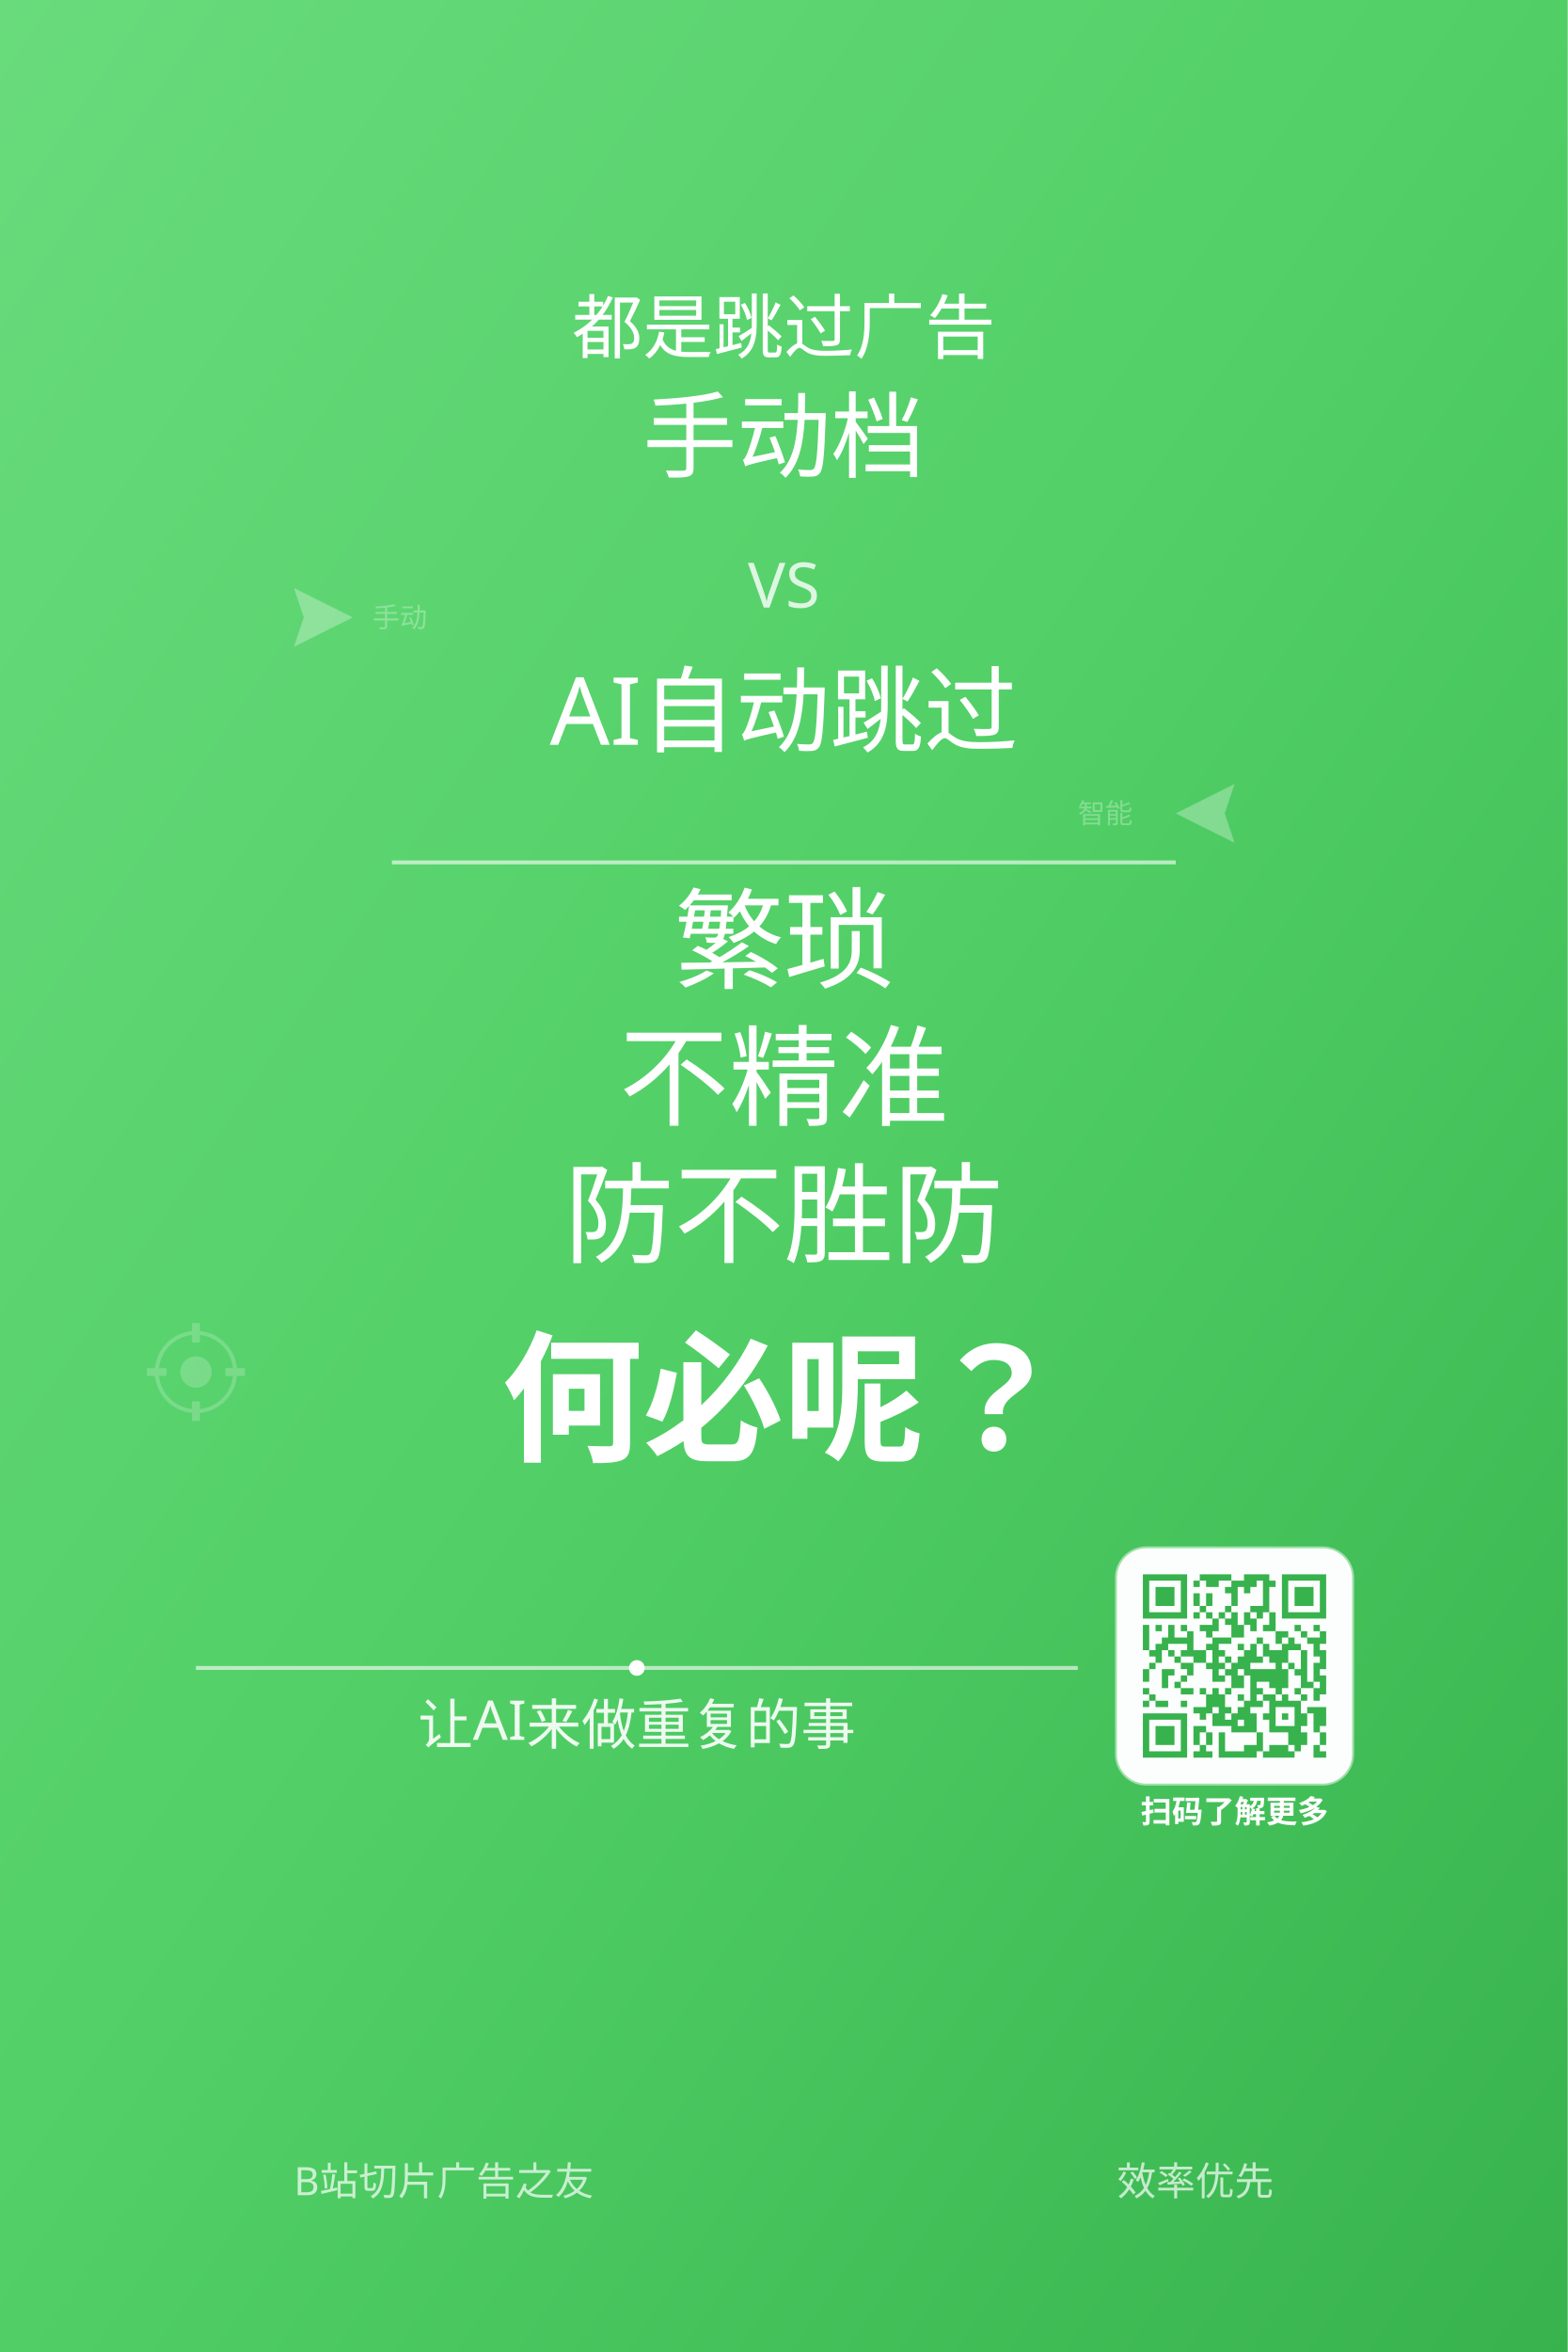
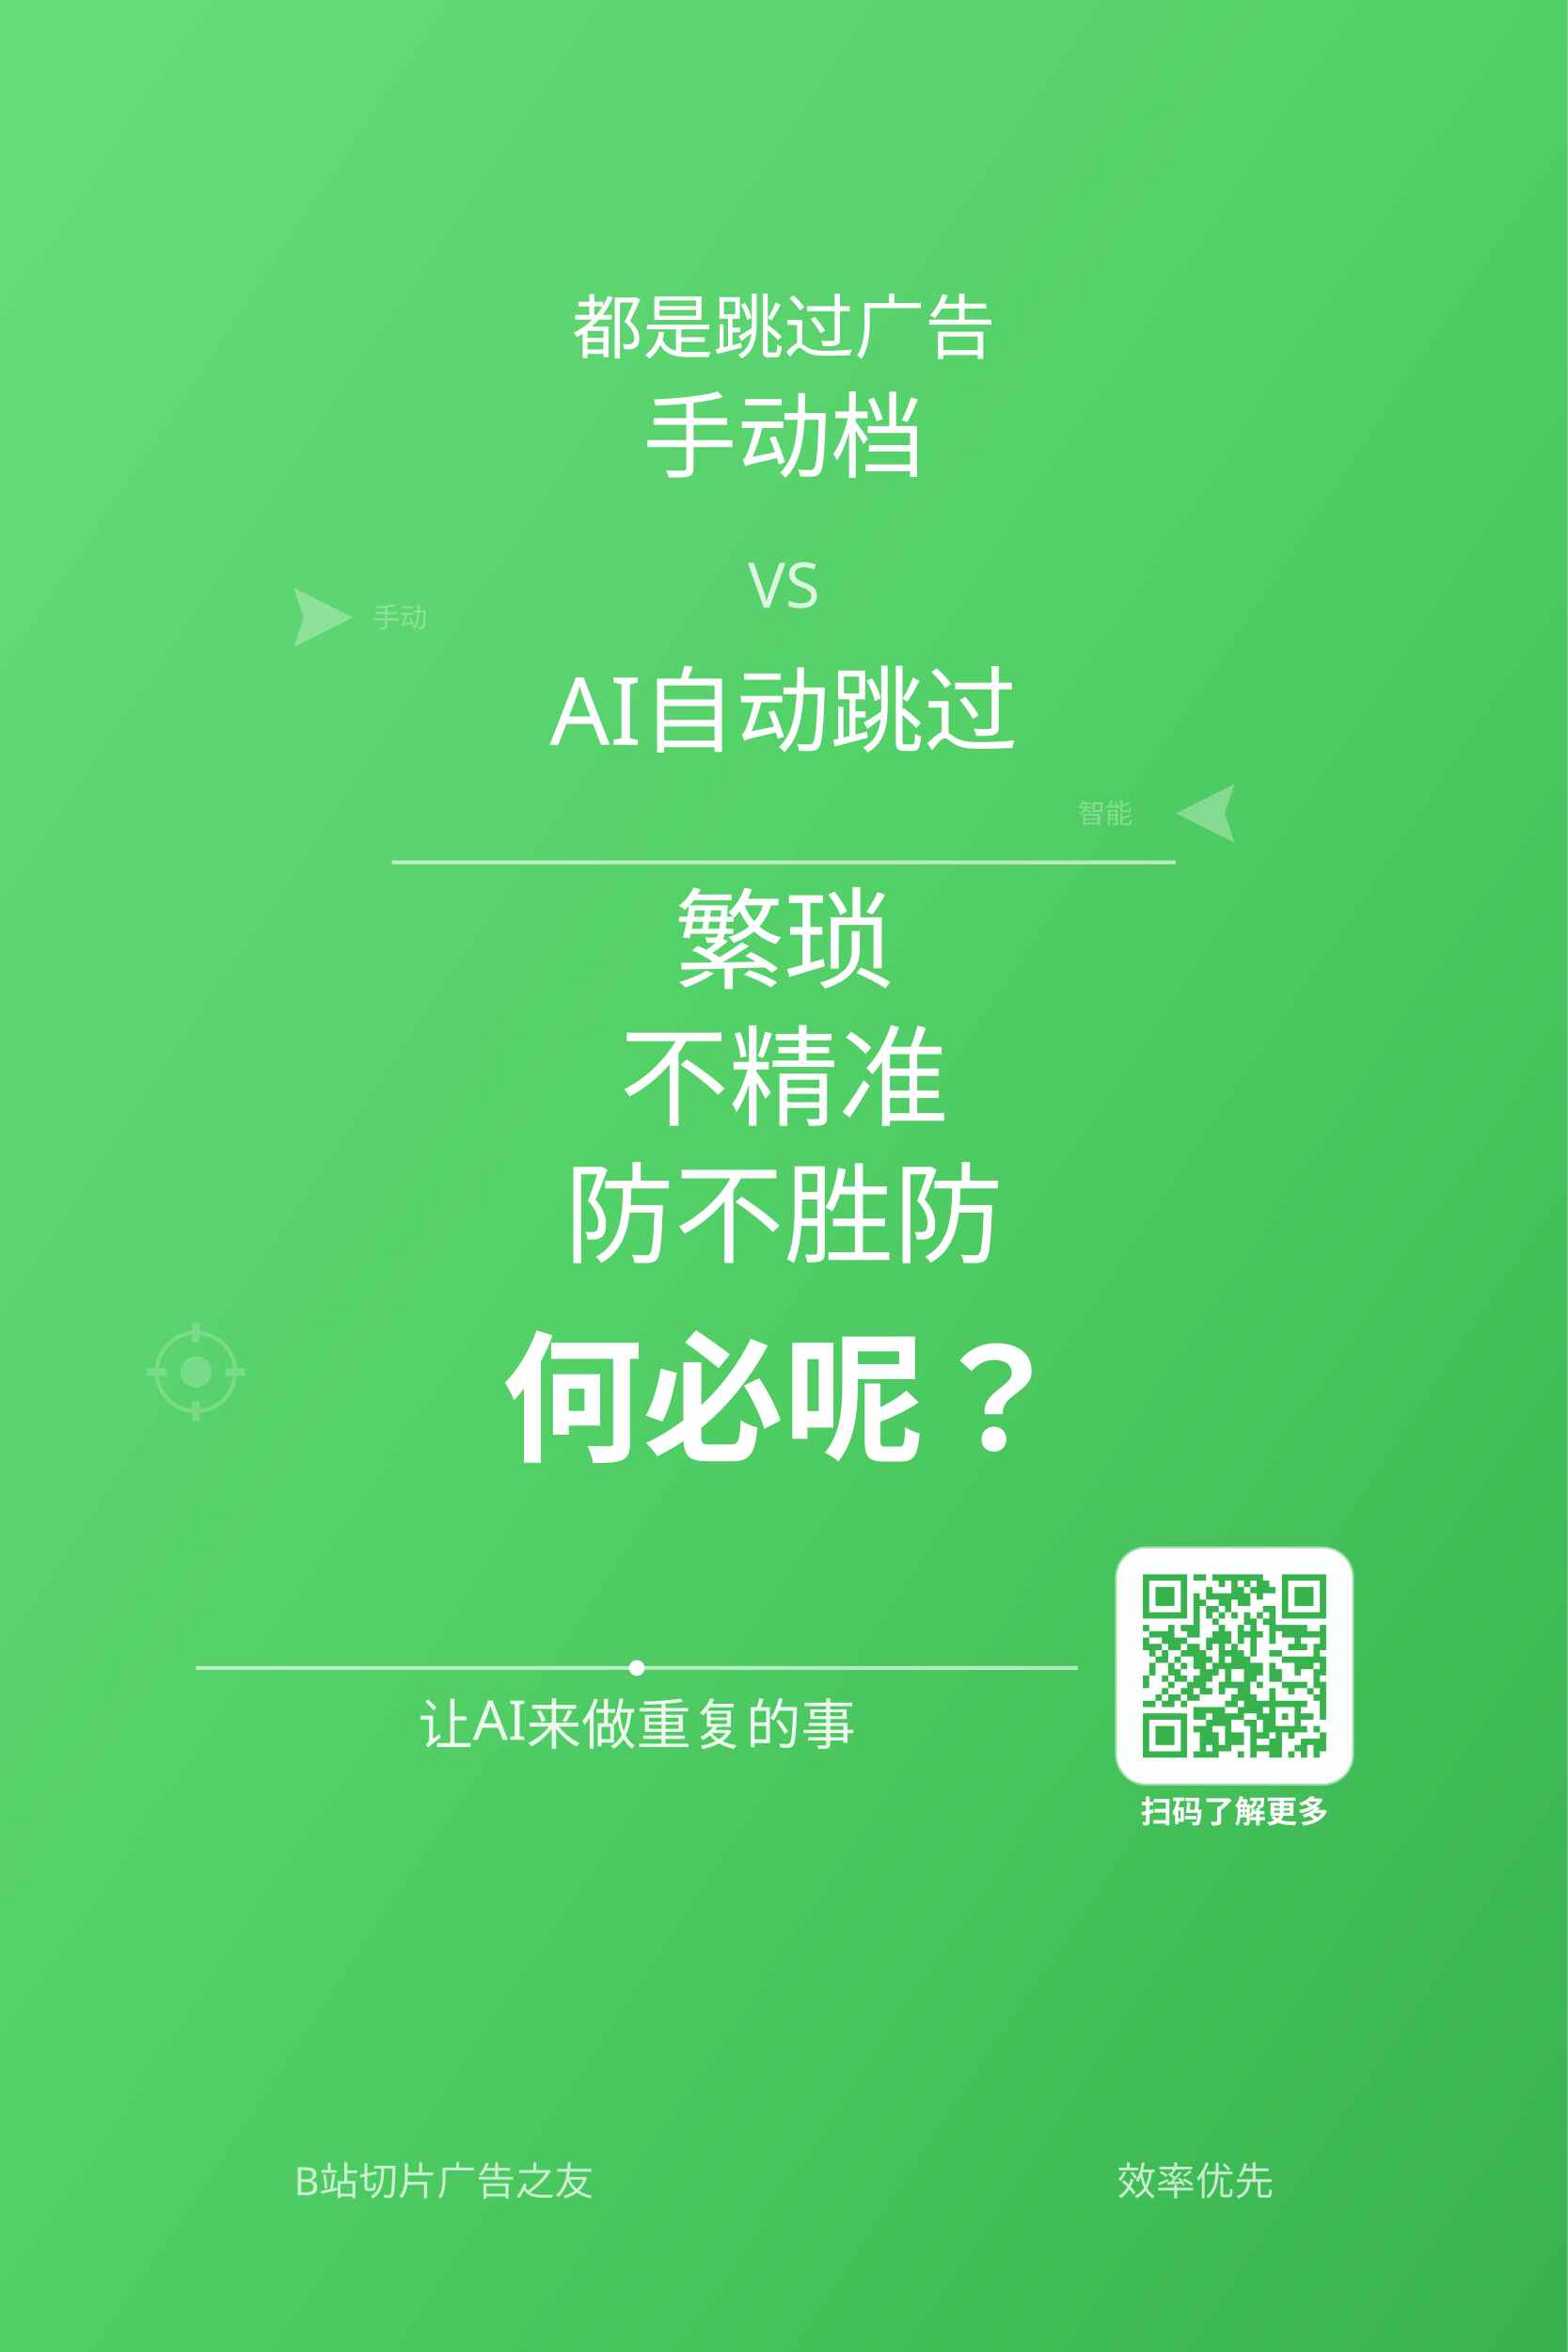
<svg xmlns="http://www.w3.org/2000/svg" width="800" height="1200" viewBox="0 0 800 1200">
  <defs>
    <linearGradient id="greenBg1" x1="0%" y1="0%" x2="100%" y2="100%">
      <stop offset="0%" style="stop-color:#69db7c;stop-opacity:1" />
      <stop offset="50%" style="stop-color:#51cf66;stop-opacity:1" />
      <stop offset="100%" style="stop-color:#37b24d;stop-opacity:1" />
    </linearGradient>
  </defs>
  <rect width="800" height="1200" fill="url(#greenBg1)" />
  <g transform="translate(150, 300)" opacity="0.3">
    <path d="M0,0 L30,15 L0,30 L5,15 Z" fill="white" />
    <text x="40" y="20" font-family="PingFang SC, sans-serif" font-size="14" fill="white">手动</text>
  </g>
  <g transform="translate(600, 400)" opacity="0.3">
    <path d="M30,0 L0,15 L30,30 L25,15 Z" fill="white" />
    <text x="-50" y="20" font-family="PingFang SC, sans-serif" font-size="14" fill="white">智能</text>
  </g>
  <g transform="translate(100, 700)" opacity="0.2">
    <circle cx="0" cy="0" r="20" fill="none" stroke="white" stroke-width="2" />
    <circle cx="0" cy="0" r="8" fill="white" />
    <rect x="-2" y="-25" width="4" height="10" fill="white" />
    <rect x="-2" y="15" width="4" height="10" fill="white" />
    <rect x="-25" y="-2" width="10" height="4" fill="white" />
    <rect x="15" y="-2" width="10" height="4" fill="white" />
  </g>
  <text x="400" y="180" font-family="PingFang SC, sans-serif" font-size="36" font-weight="200" fill="white" text-anchor="middle">
    都是跳过广告
  </text>
  <text x="400" y="240" font-family="PingFang SC, sans-serif" font-size="48" font-weight="200" fill="white" text-anchor="middle">
    手动档
  </text>
  <text x="400" y="310" font-family="PingFang SC, sans-serif" font-size="32" font-weight="100" fill="rgba(255,255,255,0.8)" text-anchor="middle">
    VS
  </text>
  <text x="400" y="380" font-family="PingFang SC, sans-serif" font-size="48" font-weight="200" fill="white" text-anchor="middle">
    AI自动跳过
  </text>
  <line x1="200" y1="440" x2="600" y2="440" stroke="rgba(255,255,255,0.6)" stroke-width="2" />
  <text x="400" y="500" font-family="PingFang SC, sans-serif" font-size="56" font-weight="300" fill="white" text-anchor="middle">
    繁琐
  </text>
  <text x="400" y="570" font-family="PingFang SC, sans-serif" font-size="56" font-weight="300" fill="white" text-anchor="middle">
    不精准
  </text>
  <text x="400" y="640" font-family="PingFang SC, sans-serif" font-size="56" font-weight="300" fill="white" text-anchor="middle">
    防不胜防
  </text>
  <text x="400" y="740" font-family="PingFang SC, sans-serif" font-size="72" font-weight="bold" fill="white" text-anchor="middle">
    何必呢？
  </text>
  <g id="qrcode-container" transform="translate(570, 790)">
    <rect x="0" y="0" width="120" height="120" rx="15" fill="rgba(255,255,255,0.98)" stroke="rgba(255,255,255,0.5)" stroke-width="2" filter="url(#glow)" />
    <g transform="translate(10, 10) scale(10.75)">
-       <path d="M0.3,0.3H0.6V0.6H0.3zM0.6,0.3H0.9V0.6H0.6zM0.9,0.3H1.2V0.6H0.9zM1.2,0.3H1.5V0.6H1.2zM1.5,0.3H1.8V0.6H1.5zM1.8,0.3H2.1V0.6H1.8zM2.1,0.3H2.4V0.6H2.1zM3,0.3H3.3V0.6H3zM3.3,0.3H3.6V0.6H3.3zM3.6,0.3H3.9V0.6H3.6zM3.9,0.3H4.2V0.6H3.9zM4.2,0.3H4.5V0.6H4.2zM5.1,0.3H5.4V0.6H5.1zM5.4,0.3H5.7V0.6H5.4zM5.7,0.3H6V0.6H5.7zM6,0.3H6.3V0.6H6zM6.9,0.3H7.2V0.6H6.9zM7.2,0.3H7.5V0.6H7.2zM7.5,0.3H7.8V0.6H7.5zM7.8,0.3H8.1V0.6H7.8zM8.1,0.3H8.4V0.6H8.1zM8.4,0.3H8.7V0.6H8.4zM8.7,0.3H9V0.6H8.7zM0.3,0.6H0.6V0.9H0.3zM2.1,0.6H2.4V0.9H2.1zM2.7,0.6H3V0.9H2.7zM3.3,0.6H3.6V0.9H3.3zM3.6,0.6H3.9V0.9H3.6zM4.5,0.6H4.8V0.9H4.5zM4.8,0.6H5.1V0.9H4.8zM5.1,0.6H5.4V0.9H5.1zM5.4,0.6H5.7V0.9H5.4zM6,0.6H6.3V0.9H6zM6.3,0.6H6.6V0.9H6.3zM6.9,0.6H7.2V0.9H6.9zM8.7,0.6H9V0.9H8.7zM0.3,0.9H0.6V1.2H0.3zM0.9,0.9H1.2V1.2H0.9zM1.2,0.9H1.5V1.2H1.2zM1.5,0.9H1.8V1.2H1.5zM2.1,0.9H2.4V1.2H2.1zM4.2,0.9H4.5V1.2H4.2zM4.5,0.9H4.8V1.2H4.5zM5.1,0.9H5.4V1.2H5.1zM6,0.9H6.3V1.2H6zM6.9,0.9H7.2V1.2H6.9zM7.5,0.9H7.8V1.2H7.5zM7.8,0.9H8.1V1.2H7.8zM8.1,0.9H8.4V1.2H8.1zM8.7,0.9H9V1.2H8.7zM0.3,1.2H0.6V1.5H0.3zM0.9,1.2H1.2V1.5H0.9zM1.2,1.2H1.5V1.5H1.2zM1.5,1.2H1.8V1.5H1.5zM2.1,1.2H2.4V1.5H2.1zM2.7,1.2H3V1.5H2.7zM3.3,1.2H3.6V1.5H3.3zM4.5,1.2H4.8V1.5H4.5zM6,1.2H6.3V1.5H6zM6.9,1.2H7.2V1.5H6.9zM7.5,1.2H7.8V1.5H7.5zM7.8,1.2H8.1V1.5H7.8zM8.1,1.2H8.4V1.5H8.1zM8.7,1.2H9V1.5H8.7zM0.3,1.5H0.6V1.8H0.3zM0.9,1.5H1.2V1.8H0.9zM1.2,1.5H1.5V1.8H1.2zM1.5,1.5H1.8V1.8H1.5zM2.1,1.5H2.4V1.8H2.1zM2.7,1.5H3V1.8H2.7zM3.3,1.5H3.6V1.8H3.3zM4.5,1.5H4.8V1.8H4.5zM6,1.5H6.3V1.8H6zM6.9,1.5H7.2V1.8H6.9zM7.5,1.5H7.8V1.8H7.5zM7.8,1.5H8.1V1.8H7.8zM8.1,1.5H8.4V1.8H8.1zM8.7,1.5H9V1.8H8.7zM0.3,1.8H0.6V2.1H0.3zM2.1,1.8H2.4V2.1H2.1zM3,1.8H3.3V2.1H3zM4.2,1.8H4.5V2.1H4.2zM5.4,1.8H5.7V2.1H5.4zM5.7,1.8H6V2.1H5.7zM6,1.8H6.3V2.1H6zM6.9,1.8H7.2V2.1H6.9zM8.7,1.8H9V2.1H8.7zM0.3,2.1H0.6V2.4H0.3zM0.6,2.1H0.9V2.4H0.6zM0.9,2.1H1.2V2.4H0.9zM1.2,2.1H1.5V2.4H1.2zM1.5,2.1H1.8V2.4H1.5zM1.8,2.1H2.1V2.4H1.8zM2.1,2.1H2.4V2.4H2.1zM2.7,2.1H3V2.4H2.7zM3.3,2.1H3.6V2.4H3.3zM3.9,2.1H4.2V2.4H3.9zM4.5,2.1H4.8V2.4H4.5zM5.1,2.1H5.4V2.4H5.1zM5.7,2.1H6V2.4H5.7zM6.3,2.1H6.6V2.4H6.3zM6.9,2.1H7.2V2.4H6.9zM7.2,2.1H7.5V2.4H7.2zM7.5,2.1H7.8V2.4H7.5zM7.8,2.1H8.1V2.4H7.8zM8.1,2.1H8.4V2.4H8.1zM8.4,2.1H8.7V2.4H8.4zM8.7,2.1H9V2.4H8.7zM3.6,2.4H3.9V2.7H3.6zM4.2,2.4H4.5V2.7H4.2zM4.5,2.4H4.8V2.7H4.5zM5.1,2.4H5.4V2.7H5.1zM5.4,2.4H5.7V2.7H5.4zM6.3,2.4H6.6V2.7H6.3zM0.3,2.7H0.6V3H0.3zM0.9,2.7H1.2V3H0.9zM1.5,2.7H1.8V3H1.5zM2.1,2.7H2.4V3H2.1zM3,2.7H3.3V3H3zM3.3,2.7H3.6V3H3.3zM3.6,2.7H3.9V3H3.6zM4.5,2.7H4.8V3H4.5zM4.8,2.7H5.1V3H4.8zM5.4,2.7H5.7V3H5.4zM6,2.7H6.3V3H6zM6.3,2.7H6.6V3H6.3zM7.5,2.7H7.8V3H7.5zM8.4,2.7H8.7V3H8.4zM0.3,3H0.6V3.3H0.3zM1.5,3H1.8V3.3H1.5zM2.4,3H2.7V3.3H2.4zM3.3,3H3.6V3.3H3.3zM4.5,3H4.8V3.3H4.5zM4.8,3H5.1V3.3H4.8zM6.6,3H6.9V3.3H6.6zM6.9,3H7.2V3.3H6.9zM7.8,3H8.1V3.3H7.8zM8.7,3H9V3.3H8.7zM0.3,3.3H0.6V3.6H0.3zM1.2,3.3H1.5V3.6H1.2zM1.5,3.3H1.8V3.6H1.5zM1.8,3.3H2.1V3.6H1.8zM2.1,3.3H2.4V3.6H2.1zM2.4,3.3H2.7V3.6H2.4zM3.6,3.3H3.9V3.6H3.6zM3.9,3.3H4.2V3.6H3.9zM4.2,3.3H4.5V3.6H4.2zM5.7,3.3H6V3.6H5.7zM6.6,3.3H6.9V3.6H6.6zM7.2,3.3H7.5V3.6H7.2zM8.1,3.3H8.4V3.6H8.1zM8.4,3.3H8.7V3.6H8.4zM8.7,3.3H9V3.6H8.7zM0.3,3.6H0.6V3.9H0.3zM0.9,3.6H1.2V3.9H0.9zM1.2,3.6H1.5V3.9H1.2zM2.4,3.6H2.7V3.9H2.4zM3.3,3.6H3.6V3.9H3.3zM3.6,3.6H3.9V3.9H3.6zM4.8,3.6H5.1V3.9H4.8zM5.4,3.6H5.7V3.9H5.4zM6,3.6H6.3V3.9H6zM6.9,3.6H7.2V3.9H6.9zM7.2,3.6H7.5V3.9H7.2zM7.5,3.6H7.8V3.9H7.5zM8.4,3.6H8.7V3.9H8.4zM0.6,3.9H0.9V4.2H0.6zM0.9,3.9H1.2V4.2H0.9zM1.5,3.9H1.8V4.2H1.5zM2.1,3.9H2.4V4.2H2.1zM2.4,3.9H2.7V4.2H2.4zM2.7,3.9H3V4.2H2.7zM3,3.9H3.3V4.2H3zM3.6,3.9H3.9V4.2H3.6zM3.9,3.9H4.2V4.2H3.9zM5.1,3.9H5.4V4.2H5.1zM5.4,3.9H5.7V4.2H5.4zM6,3.9H6.3V4.2H6zM6.3,3.9H6.6V4.2H6.3zM6.6,3.9H6.9V4.2H6.6zM6.9,3.9H7.2V4.2H6.9zM7.8,3.9H8.1V4.2H7.8zM8.4,3.9H8.7V4.2H8.4zM8.7,3.9H9V4.2H8.7zM0.9,4.2H1.2V4.5H0.9zM1.8,4.2H2.1V4.5H1.8zM2.7,4.2H3V4.5H2.7zM3,4.2H3.3V4.5H3zM3.6,4.2H3.9V4.5H3.6zM4.2,4.2H4.5V4.5H4.2zM4.8,4.2H5.1V4.5H4.8zM5.1,4.2H5.4V4.5H5.1zM5.4,4.2H5.7V4.5H5.4zM5.7,4.2H6V4.5H5.7zM6.3,4.2H6.6V4.5H6.3zM6.6,4.2H6.9V4.5H6.6zM6.9,4.2H7.2V4.5H6.9zM7.8,4.2H8.1V4.5H7.8zM8.7,4.2H9V4.5H8.7zM0.6,4.5H0.9V4.8H0.6zM2.1,4.5H2.4V4.8H2.1zM2.4,4.5H2.7V4.8H2.4zM3.3,4.5H3.6V4.8H3.3zM3.6,4.5H3.9V4.8H3.6zM3.9,4.5H4.2V4.8H3.9zM4.5,4.5H4.8V4.8H4.5zM4.8,4.5H5.1V4.8H4.8zM5.1,4.5H5.4V4.8H5.1zM6.6,4.5H6.9V4.8H6.6zM7.2,4.5H7.5V4.8H7.2zM7.8,4.5H8.1V4.8H7.8zM8.4,4.5H8.7V4.8H8.4zM8.7,4.5H9V4.8H8.7zM0.3,4.8H0.6V5.1H0.3zM1.2,4.8H1.5V5.1H1.2zM1.5,4.8H1.8V5.1H1.5zM2.4,4.8H2.7V5.1H2.4zM3.6,4.8H3.9V5.1H3.6zM4.2,4.8H4.5V5.1H4.2zM4.5,4.8H4.8V5.1H4.5zM5.1,4.8H5.4V5.1H5.1zM5.4,4.8H5.7V5.1H5.4zM5.7,4.8H6V5.1H5.7zM6,4.8H6.3V5.1H6zM6.3,4.8H6.6V5.1H6.3zM6.6,4.8H6.9V5.1H6.6zM6.9,4.8H7.2V5.1H6.9zM7.5,4.8H7.8V5.1H7.5zM7.8,4.8H8.1V5.1H7.8zM8.4,4.8H8.7V5.1H8.4zM0.3,5.1H0.6V5.4H0.3zM1.2,5.1H1.5V5.4H1.2zM2.1,5.1H2.4V5.4H2.1zM3.6,5.1H3.9V5.4H3.6zM3.9,5.1H4.2V5.4H3.9zM4.5,5.1H4.8V5.4H4.5zM4.8,5.1H5.1V5.4H4.8zM5.4,5.1H5.7V5.4H5.4zM5.7,5.1H6V5.4H5.7zM6,5.1H6.3V5.4H6zM6.3,5.1H6.6V5.4H6.3zM6.6,5.1H6.9V5.4H6.6zM6.9,5.1H7.2V5.4H6.9zM7.8,5.1H8.1V5.4H7.8zM8.4,5.1H8.7V5.4H8.4zM8.7,5.1H9V5.4H8.7zM1.2,5.4H1.5V5.7H1.2zM1.8,5.4H2.1V5.7H1.8zM4.5,5.4H4.8V5.7H4.5zM4.8,5.4H5.1V5.7H4.8zM5.4,5.4H5.7V5.7H5.4zM6.3,5.4H6.6V5.7H6.3zM6.6,5.4H6.9V5.7H6.6zM6.9,5.4H7.2V5.7H6.9zM7.8,5.4H8.1V5.7H7.8zM8.1,5.4H8.4V5.7H8.1zM8.7,5.4H9V5.7H8.7zM0.3,5.7H0.6V6H0.3zM2.1,5.7H2.4V6H2.1zM2.4,5.7H2.7V6H2.4zM3,5.7H3.3V6H3zM3.6,5.7H3.9V6H3.6zM4.2,5.7H4.5V6H4.2zM5.4,5.7H5.7V6H5.4zM5.7,5.7H6V6H5.7zM6.6,5.7H6.9V6H6.6zM7.5,5.7H7.8V6H7.5zM8.4,5.7H8.7V6H8.4zM8.7,5.7H9V6H8.7zM0.6,6H0.9V6.3H0.6zM3.3,6H3.6V6.3H3.3zM3.6,6H3.9V6.3H3.6zM3.9,6H4.2V6.3H3.9zM4.8,6H5.1V6.3H4.8zM5.4,6H5.7V6.3H5.4zM6,6H6.3V6.3H6zM6.3,6H6.6V6.3H6.3zM6.9,6H7.2V6.3H6.9zM7.8,6H8.1V6.3H7.8zM8.4,6H8.7V6.3H8.4zM0.3,6.3H0.6V6.6H0.3zM0.9,6.3H1.2V6.6H0.9zM1.2,6.3H1.5V6.6H1.2zM2.1,6.3H2.4V6.6H2.1zM3.3,6.3H3.6V6.6H3.3zM3.6,6.3H3.9V6.6H3.6zM3.9,6.3H4.2V6.6H3.9zM5.1,6.3H5.4V6.6H5.1zM5.4,6.3H5.7V6.6H5.4zM5.7,6.3H6V6.6H5.7zM6.3,6.3H6.6V6.6H6.3zM6.6,6.3H6.9V6.6H6.6zM6.9,6.3H7.2V6.6H6.9zM7.2,6.3H7.5V6.6H7.2zM7.5,6.3H7.8V6.6H7.5zM2.7,6.6H3V6.9H2.7zM3,6.6H3.3V6.9H3zM3.3,6.6H3.6V6.9H3.3zM3.9,6.6H4.2V6.9H3.9zM4.2,6.6H4.5V6.9H4.2zM4.8,6.6H5.1V6.9H4.8zM5.1,6.6H5.4V6.9H5.1zM6.3,6.6H6.6V6.9H6.3zM7.5,6.6H7.8V6.9H7.5zM8.1,6.6H8.4V6.9H8.1zM8.4,6.6H8.7V6.9H8.4zM8.7,6.6H9V6.9H8.7zM0.3,6.9H0.6V7.2H0.3zM0.6,6.9H0.9V7.2H0.6zM0.9,6.9H1.2V7.2H0.9zM1.2,6.9H1.5V7.2H1.2zM1.5,6.9H1.8V7.2H1.5zM1.8,6.9H2.1V7.2H1.8zM2.1,6.9H2.4V7.2H2.1zM3,6.9H3.3V7.2H3zM3.6,6.9H3.9V7.2H3.6zM3.9,6.9H4.2V7.2H3.9zM4.5,6.9H4.8V7.2H4.5zM4.8,6.9H5.1V7.2H4.8zM5.1,6.9H5.4V7.2H5.1zM5.4,6.9H5.7V7.2H5.4zM6,6.9H6.3V7.2H6zM6.3,6.9H6.6V7.2H6.3zM6.9,6.9H7.2V7.2H6.9zM7.5,6.9H7.8V7.2H7.5zM7.8,6.9H8.1V7.2H7.8zM8.4,6.9H8.7V7.2H8.4zM8.7,6.9H9V7.2H8.7zM0.3,7.2H0.6V7.5H0.3zM2.1,7.2H2.4V7.5H2.1zM3.6,7.2H3.9V7.5H3.6zM3.9,7.2H4.2V7.5H3.9zM4.2,7.2H4.5V7.5H4.2zM4.5,7.2H4.8V7.5H4.5zM5.1,7.2H5.4V7.5H5.1zM5.4,7.2H5.7V7.5H5.4zM6.3,7.2H6.6V7.5H6.3zM7.5,7.2H7.8V7.5H7.5zM7.8,7.2H8.1V7.5H7.8zM8.4,7.2H8.7V7.5H8.4zM8.7,7.2H9V7.5H8.7zM0.3,7.5H0.6V7.8H0.3zM0.9,7.5H1.2V7.8H0.9zM1.2,7.5H1.5V7.8H1.2zM1.5,7.5H1.8V7.8H1.5zM2.1,7.5H2.4V7.8H2.1zM2.7,7.5H3V7.8H2.7zM3,7.5H3.3V7.8H3zM4.5,7.5H4.8V7.8H4.5zM4.8,7.5H5.1V7.8H4.8zM5.1,7.5H5.4V7.8H5.1zM5.4,7.5H5.7V7.8H5.4zM6.3,7.5H6.6V7.8H6.3zM6.6,7.5H6.9V7.8H6.6zM6.9,7.5H7.2V7.8H6.9zM7.2,7.5H7.5V7.8H7.2zM7.5,7.5H7.8V7.8H7.5zM8.4,7.5H8.7V7.8H8.4zM0.3,7.8H0.6V8.1H0.3zM0.9,7.8H1.2V8.1H0.9zM1.2,7.8H1.5V8.1H1.2zM1.5,7.8H1.8V8.1H1.5zM2.1,7.8H2.4V8.1H2.1zM2.7,7.8H3V8.1H2.7zM3.3,7.8H3.6V8.1H3.3zM3.9,7.8H4.2V8.1H3.9zM5.7,7.8H6V8.1H5.7zM7.2,7.8H7.5V8.1H7.2zM7.5,7.8H7.8V8.1H7.5zM7.8,7.8H8.1V8.1H7.8zM8.7,7.8H9V8.1H8.7zM0.3,8.1H0.6V8.4H0.3zM0.9,8.1H1.2V8.4H0.9zM1.2,8.1H1.5V8.4H1.2zM1.5,8.1H1.8V8.4H1.5zM2.1,8.1H2.4V8.4H2.1zM2.7,8.1H3V8.4H2.7zM3.3,8.1H3.6V8.4H3.3zM3.9,8.1H4.2V8.4H3.9zM5.7,8.1H6V8.4H5.7zM7.2,8.1H7.5V8.4H7.2zM7.5,8.1H7.8V8.4H7.5zM7.8,8.1H8.1V8.4H7.8zM8.7,8.1H9V8.4H8.7zM0.3,8.4H0.6V8.7H0.3zM2.1,8.4H2.4V8.7H2.1zM3,8.4H3.3V8.7H3zM3.9,8.4H4.2V8.7H3.9zM5.1,8.4H5.4V8.7H5.1zM5.4,8.4H5.7V8.7H5.4zM5.7,8.4H6V8.7H5.7zM6.3,8.4H6.6V8.7H6.3zM6.6,8.4H6.9V8.7H6.6zM6.9,8.4H7.2V8.7H6.9zM7.5,8.4H7.8V8.7H7.5zM8.4,8.4H8.7V8.7H8.4zM0.3,8.7H0.6V9H0.3zM0.6,8.7H0.9V9H0.6zM0.9,8.7H1.2V9H0.9zM1.2,8.7H1.5V9H1.2zM1.5,8.7H1.8V9H1.5zM1.8,8.7H2.1V9H1.8zM2.1,8.7H2.4V9H2.1zM2.7,8.7H3V9H2.7zM3,8.7H3.3V9H3zM3.3,8.7H3.6V9H3.3zM3.9,8.7H4.2V9H3.9zM4.2,8.7H4.5V9H4.2zM4.5,8.7H4.8V9H4.5zM4.8,8.7H5.1V9H4.8zM5.1,8.7H5.4V9H5.1zM5.4,8.7H5.7V9H5.4zM6,8.7H6.3V9H6zM6.3,8.7H6.6V9H6.3zM6.6,8.7H6.9V9H6.6zM6.9,8.7H7.2V9H6.9zM7.2,8.7H7.5V9H7.2zM8.4,8.7H8.7V9H8.4zM8.7,8.7H9V9H8.7z" fill="#37b24d" fill-opacity="1" fill-rule="nonzero" stroke="none" />
+       <path d="M0.3,0.3H0.6V0.6H0.3zM0.6,0.3H0.9V0.6H0.6zM0.9,0.3H1.2V0.6H0.9zM1.2,0.3H1.5V0.6H1.2zM1.5,0.3H1.8V0.6H1.5zM1.8,0.3H2.1V0.6H1.8zM2.1,0.3H2.4V0.6H2.1zM2.7,0.3H3V0.6H2.7zM3,0.3H3.3V0.6H3zM3.6,0.3H3.9V0.6H3.6zM3.9,0.3H4.2V0.6H3.9zM4.2,0.3H4.5V0.6H4.2zM4.5,0.3H4.8V0.6H4.5zM4.8,0.3H5.1V0.6H4.8zM5.1,0.3H5.4V0.6H5.1zM5.4,0.3H5.7V0.6H5.4zM5.7,0.3H6V0.6H5.7zM6.9,0.3H7.2V0.6H6.9zM7.2,0.3H7.5V0.6H7.2zM7.5,0.3H7.8V0.6H7.5zM7.8,0.3H8.1V0.6H7.8zM8.1,0.3H8.4V0.6H8.1zM8.4,0.3H8.7V0.6H8.4zM8.7,0.3H9V0.6H8.7zM0.3,0.6H0.6V0.9H0.3zM2.1,0.6H2.4V0.9H2.1zM3.9,0.6H4.2V0.9H3.9zM4.5,0.6H4.8V0.9H4.5zM5.1,0.6H5.4V0.9H5.1zM5.7,0.6H6V0.9H5.7zM6,0.6H6.3V0.9H6zM6.9,0.6H7.2V0.9H6.9zM8.7,0.6H9V0.9H8.7zM0.3,0.9H0.6V1.2H0.3zM0.9,0.9H1.2V1.2H0.9zM1.2,0.9H1.5V1.2H1.2zM1.5,0.9H1.8V1.2H1.5zM2.1,0.9H2.4V1.2H2.1zM3.3,0.9H3.6V1.2H3.3zM4.5,0.9H4.8V1.2H4.5zM4.8,0.9H5.1V1.2H4.8zM5.4,0.9H5.7V1.2H5.4zM5.7,0.9H6V1.2H5.7zM6,0.9H6.3V1.2H6zM6.3,0.9H6.6V1.2H6.3zM6.9,0.9H7.2V1.2H6.9zM7.5,0.9H7.8V1.2H7.5zM7.8,0.9H8.1V1.2H7.8zM8.1,0.9H8.4V1.2H8.1zM8.7,0.9H9V1.2H8.7zM0.3,1.2H0.6V1.5H0.3zM0.9,1.2H1.2V1.5H0.9zM1.2,1.2H1.5V1.5H1.2zM1.5,1.2H1.8V1.5H1.5zM2.1,1.2H2.4V1.5H2.1zM2.7,1.2H3V1.5H2.7zM3.3,1.2H3.6V1.5H3.3zM3.6,1.2H3.9V1.5H3.6zM3.9,1.2H4.2V1.5H3.9zM4.2,1.2H4.5V1.5H4.2zM4.5,1.2H4.8V1.5H4.5zM4.8,1.2H5.1V1.5H4.8zM5.1,1.2H5.4V1.5H5.1zM5.7,1.2H6V1.5H5.7zM6.9,1.2H7.2V1.5H6.9zM7.5,1.2H7.8V1.5H7.5zM7.8,1.2H8.1V1.5H7.8zM8.1,1.2H8.4V1.5H8.1zM8.7,1.2H9V1.5H8.7zM0.3,1.5H0.6V1.8H0.3zM0.9,1.5H1.2V1.8H0.9zM1.2,1.5H1.5V1.8H1.2zM1.5,1.5H1.8V1.8H1.5zM2.1,1.5H2.4V1.8H2.1zM2.7,1.5H3V1.8H2.7zM3,1.5H3.3V1.8H3zM3.9,1.5H4.2V1.8H3.9zM4.2,1.5H4.5V1.8H4.2zM4.8,1.5H5.1V1.8H4.8zM5.1,1.5H5.4V1.8H5.1zM6.9,1.5H7.2V1.8H6.9zM7.5,1.5H7.8V1.8H7.5zM7.8,1.5H8.1V1.8H7.8zM8.1,1.5H8.4V1.8H8.1zM8.7,1.5H9V1.8H8.7zM0.3,1.8H0.6V2.1H0.3zM2.1,1.8H2.4V2.1H2.1zM2.7,1.8H3V2.1H2.7zM3.3,1.8H3.6V2.1H3.3zM3.6,1.8H3.9V2.1H3.6zM4.2,1.8H4.5V2.1H4.2zM6,1.8H6.3V2.1H6zM6.3,1.8H6.6V2.1H6.3zM6.9,1.8H7.2V2.1H6.9zM8.7,1.8H9V2.1H8.7zM0.3,2.1H0.6V2.4H0.3zM0.6,2.1H0.9V2.4H0.6zM0.9,2.1H1.2V2.4H0.9zM1.2,2.1H1.5V2.4H1.2zM1.5,2.1H1.8V2.4H1.5zM1.8,2.1H2.1V2.4H1.8zM2.1,2.1H2.4V2.4H2.1zM2.7,2.1H3V2.4H2.7zM3.3,2.1H3.6V2.4H3.3zM3.9,2.1H4.2V2.4H3.9zM4.5,2.1H4.8V2.4H4.5zM5.1,2.1H5.4V2.4H5.1zM5.7,2.1H6V2.4H5.7zM6.3,2.1H6.6V2.4H6.3zM6.9,2.1H7.2V2.4H6.9zM7.2,2.1H7.5V2.4H7.2zM7.5,2.1H7.8V2.4H7.5zM7.8,2.1H8.1V2.4H7.8zM8.1,2.1H8.4V2.4H8.1zM8.4,2.1H8.7V2.4H8.4zM8.7,2.1H9V2.4H8.7zM2.7,2.4H3V2.7H2.7zM3.6,2.4H3.9V2.7H3.6zM5.1,2.4H5.4V2.7H5.1zM5.4,2.4H5.7V2.7H5.4zM6,2.4H6.3V2.7H6zM6.3,2.4H6.6V2.7H6.3zM0.3,2.7H0.6V3H0.3zM1.5,2.7H1.8V3H1.5zM2.1,2.7H2.4V3H2.1zM2.4,2.7H2.7V3H2.4zM2.7,2.7H3V3H2.7zM3.9,2.7H4.2V3H3.9zM4.8,2.7H5.1V3H4.8zM5.4,2.7H5.7V3H5.4zM6.3,2.7H6.6V3H6.3zM6.6,2.7H6.9V3H6.6zM6.9,2.7H7.2V3H6.9zM7.2,2.7H7.5V3H7.2zM7.5,2.7H7.8V3H7.5zM7.8,2.7H8.1V3H7.8zM8.7,2.7H9V3H8.7zM0.6,3H0.9V3.3H0.6zM0.9,3H1.2V3.3H0.9zM1.2,3H1.5V3.3H1.2zM1.5,3H1.8V3.3H1.5zM2.4,3H2.7V3.3H2.4zM2.7,3H3V3.3H2.7zM3.6,3H3.9V3.3H3.6zM3.9,3H4.2V3.3H3.9zM4.2,3H4.5V3.3H4.2zM4.8,3H5.1V3.3H4.8zM5.1,3H5.4V3.3H5.1zM5.4,3H5.7V3.3H5.4zM5.7,3H6V3.3H5.7zM6.3,3H6.6V3.3H6.3zM6.9,3H7.2V3.3H6.9zM7.2,3H7.5V3.3H7.2zM7.5,3H7.8V3.3H7.5zM7.8,3H8.1V3.3H7.8zM8.1,3H8.4V3.3H8.1zM8.4,3H8.7V3.3H8.4zM8.7,3H9V3.3H8.7zM0.3,3.3H0.6V3.6H0.3zM1.2,3.3H1.5V3.6H1.2zM1.5,3.3H1.8V3.6H1.5zM1.8,3.3H2.1V3.6H1.8zM2.1,3.3H2.4V3.6H2.1zM3.3,3.3H3.6V3.6H3.3zM3.6,3.3H3.9V3.6H3.6zM3.9,3.3H4.2V3.6H3.9zM4.2,3.3H4.5V3.6H4.2zM4.8,3.3H5.1V3.6H4.8zM5.4,3.3H5.7V3.6H5.4zM6.3,3.3H6.6V3.6H6.3zM7.5,3.3H7.8V3.6H7.5zM8.7,3.3H9V3.6H8.7zM0.3,3.6H0.6V3.9H0.3zM0.6,3.6H0.9V3.9H0.6zM0.9,3.6H1.2V3.9H0.9zM1.5,3.6H1.8V3.9H1.5zM1.8,3.6H2.1V3.9H1.8zM2.4,3.6H2.7V3.9H2.4zM2.7,3.6H3V3.9H2.7zM3.3,3.6H3.6V3.9H3.3zM3.9,3.6H4.2V3.9H3.9zM4.5,3.6H4.8V3.9H4.5zM5.4,3.6H5.7V3.9H5.4zM7.2,3.6H7.5V3.9H7.2zM7.5,3.6H7.8V3.9H7.5zM7.8,3.6H8.1V3.9H7.8zM8.4,3.6H8.7V3.9H8.4zM8.7,3.6H9V3.9H8.7zM0.6,3.9H0.9V4.2H0.6zM1.2,3.9H1.5V4.2H1.2zM2.1,3.9H2.4V4.2H2.1zM2.4,3.9H2.7V4.2H2.4zM2.7,3.9H3V4.2H2.7zM3,3.9H3.3V4.2H3zM3.9,3.9H4.2V4.2H3.9zM4.2,3.9H4.5V4.2H4.2zM4.5,3.9H4.8V4.2H4.5zM4.8,3.9H5.1V4.2H4.8zM5.4,3.9H5.7V4.2H5.4zM6.3,3.9H6.6V4.2H6.3zM6.6,3.9H6.9V4.2H6.6zM8.4,3.9H8.7V4.2H8.4zM0.9,4.2H1.2V4.5H0.9zM1.2,4.2H1.5V4.5H1.2zM1.8,4.2H2.1V4.5H1.8zM2.7,4.2H3V4.5H2.7zM3,4.2H3.3V4.5H3zM3.3,4.2H3.6V4.5H3.3zM3.9,4.2H4.2V4.5H3.9zM4.5,4.2H4.8V4.5H4.5zM4.8,4.2H5.1V4.5H4.8zM5.1,4.2H5.4V4.5H5.1zM6.9,4.2H7.2V4.5H6.9zM7.2,4.2H7.5V4.5H7.2zM7.5,4.2H7.8V4.5H7.5zM7.8,4.2H8.1V4.5H7.8zM8.1,4.2H8.4V4.5H8.1zM8.4,4.2H8.7V4.5H8.4zM8.7,4.2H9V4.5H8.7zM0.6,4.5H0.9V4.8H0.6zM1.5,4.5H1.8V4.8H1.5zM2.1,4.5H2.4V4.8H2.1zM2.7,4.5H3V4.8H2.7zM3,4.5H3.3V4.8H3zM3.6,4.5H3.9V4.8H3.6zM3.9,4.5H4.2V4.8H3.9zM4.2,4.5H4.5V4.8H4.2zM4.5,4.5H4.8V4.8H4.5zM4.8,4.5H5.1V4.8H4.8zM5.1,4.5H5.4V4.8H5.1zM5.4,4.5H5.7V4.8H5.4zM5.7,4.5H6V4.8H5.7zM6.3,4.5H6.6V4.8H6.3zM7.5,4.5H7.8V4.8H7.5zM7.8,4.5H8.1V4.8H7.8zM8.1,4.5H8.4V4.8H8.1zM8.7,4.5H9V4.8H8.7zM0.6,4.8H0.9V5.1H0.6zM1.5,4.8H1.8V5.1H1.5zM1.8,4.8H2.1V5.1H1.8zM3,4.8H3.3V5.1H3zM3.3,4.8H3.6V5.1H3.3zM3.6,4.8H3.9V5.1H3.6zM4.2,4.8H4.5V5.1H4.2zM5.1,4.8H5.4V5.1H5.1zM5.4,4.8H5.7V5.1H5.4zM5.7,4.8H6V5.1H5.7zM6.3,4.8H6.6V5.1H6.3zM6.6,4.8H6.9V5.1H6.6zM7.5,4.8H7.8V5.1H7.5zM8.4,4.8H8.7V5.1H8.4zM8.7,4.8H9V5.1H8.7zM0.3,5.1H0.6V5.4H0.3zM1.2,5.1H1.5V5.4H1.2zM1.8,5.1H2.1V5.4H1.8zM2.1,5.1H2.4V5.4H2.1zM2.7,5.1H3V5.4H2.7zM3,5.1H3.3V5.4H3zM3.3,5.1H3.6V5.4H3.3zM4.2,5.1H4.5V5.4H4.2zM5.1,5.1H5.4V5.4H5.1zM5.4,5.1H5.7V5.4H5.4zM6.3,5.1H6.6V5.4H6.3zM6.6,5.1H6.9V5.4H6.6zM8.4,5.1H8.7V5.4H8.4zM0.3,5.4H0.6V5.7H0.3zM1.5,5.4H1.8V5.7H1.5zM2.4,5.4H2.7V5.7H2.4zM2.7,5.4H3V5.7H2.7zM3,5.4H3.3V5.7H3zM3.9,5.4H4.2V5.7H3.9zM4.2,5.4H4.5V5.7H4.2zM4.5,5.4H4.8V5.7H4.5zM4.8,5.4H5.1V5.7H4.8zM5.1,5.4H5.4V5.7H5.1zM5.7,5.4H6V5.7H5.7zM6.9,5.4H7.2V5.7H6.9zM7.2,5.4H7.5V5.7H7.2zM7.5,5.4H7.8V5.7H7.5zM7.8,5.4H8.1V5.7H7.8zM8.4,5.4H8.7V5.7H8.4zM8.7,5.4H9V5.7H8.7zM1.2,5.7H1.5V6H1.2zM2.1,5.7H2.4V6H2.1zM2.4,5.7H2.7V6H2.4zM3,5.7H3.3V6H3zM3.3,5.7H3.6V6H3.3zM3.9,5.7H4.2V6H3.9zM4.8,5.7H5.1V6H4.8zM5.1,5.7H5.4V6H5.1zM6.3,5.7H6.6V6H6.3zM7.2,5.7H7.5V6H7.2zM8.1,5.7H8.4V6H8.1zM8.7,5.7H9V6H8.7zM0.9,6H1.2V6.3H0.9zM1.5,6H1.8V6.3H1.5zM1.8,6H2.1V6.3H1.8zM2.4,6H2.7V6.3H2.4zM2.7,6H3V6.3H2.7zM4.5,6H4.8V6.3H4.5zM4.8,6H5.1V6.3H4.8zM5.1,6H5.4V6.3H5.1zM5.4,6H5.7V6.3H5.4zM6.3,6H6.6V6.3H6.3zM8.4,6H8.7V6.3H8.4zM8.7,6H9V6.3H8.7zM0.3,6.3H0.6V6.6H0.3zM0.6,6.3H0.9V6.6H0.6zM1.2,6.3H1.5V6.6H1.2zM1.5,6.3H1.8V6.6H1.5zM2.1,6.3H2.4V6.6H2.1zM4.2,6.3H4.5V6.6H4.2zM4.5,6.3H4.8V6.6H4.5zM5.1,6.3H5.4V6.6H5.1zM5.4,6.3H5.7V6.6H5.4zM5.7,6.3H6V6.6H5.7zM6,6.3H6.3V6.6H6zM6.3,6.3H6.6V6.6H6.3zM6.6,6.3H6.9V6.6H6.6zM6.9,6.3H7.2V6.6H6.9zM7.2,6.3H7.5V6.6H7.2zM7.5,6.3H7.8V6.6H7.5zM7.8,6.3H8.1V6.6H7.8zM8.7,6.3H9V6.6H8.7zM2.7,6.6H3V6.9H2.7zM3,6.6H3.3V6.9H3zM3.3,6.6H3.6V6.9H3.3zM3.6,6.6H3.9V6.9H3.6zM3.9,6.6H4.2V6.9H3.9zM4.8,6.6H5.1V6.9H4.8zM5.1,6.6H5.4V6.9H5.1zM5.4,6.6H5.7V6.9H5.4zM5.7,6.6H6V6.9H5.7zM6.3,6.6H6.6V6.9H6.3zM7.5,6.6H7.8V6.9H7.5zM8.7,6.6H9V6.9H8.7zM0.3,6.9H0.6V7.2H0.3zM0.6,6.9H0.9V7.2H0.6zM0.9,6.9H1.2V7.2H0.9zM1.2,6.9H1.5V7.2H1.2zM1.5,6.9H1.8V7.2H1.5zM1.8,6.9H2.1V7.2H1.8zM2.1,6.9H2.4V7.2H2.1zM2.7,6.9H3V7.2H2.7zM3,6.9H3.3V7.2H3zM3.6,6.9H3.9V7.2H3.6zM3.9,6.9H4.2V7.2H3.9zM4.2,6.9H4.5V7.2H4.2zM4.5,6.9H4.8V7.2H4.5zM4.8,6.9H5.1V7.2H4.8zM5.7,6.9H6V7.2H5.7zM6,6.9H6.3V7.2H6zM6.3,6.9H6.6V7.2H6.3zM6.9,6.9H7.2V7.2H6.9zM7.5,6.9H7.8V7.2H7.5zM7.8,6.9H8.1V7.2H7.8zM8.1,6.9H8.4V7.2H8.1zM8.7,6.9H9V7.2H8.7zM0.3,7.2H0.6V7.5H0.3zM2.1,7.2H2.4V7.5H2.1zM3.3,7.2H3.6V7.5H3.3zM3.6,7.2H3.9V7.5H3.6zM3.9,7.2H4.2V7.5H3.9zM4.2,7.2H4.5V7.5H4.2zM5.1,7.2H5.4V7.5H5.1zM5.4,7.2H5.7V7.5H5.4zM6,7.2H6.3V7.5H6zM6.3,7.2H6.6V7.5H6.3zM7.5,7.2H7.8V7.5H7.5zM0.3,7.5H0.6V7.8H0.3zM0.9,7.5H1.2V7.8H0.9zM1.2,7.5H1.5V7.8H1.2zM1.5,7.5H1.8V7.8H1.5zM2.1,7.5H2.4V7.8H2.1zM2.7,7.5H3V7.8H2.7zM3,7.5H3.3V7.8H3zM3.3,7.5H3.6V7.8H3.3zM4.2,7.5H4.5V7.8H4.2zM5.4,7.5H5.7V7.8H5.4zM6,7.5H6.3V7.8H6zM6.3,7.5H6.6V7.8H6.3zM6.6,7.5H6.9V7.8H6.6zM6.9,7.5H7.2V7.8H6.9zM7.2,7.5H7.5V7.8H7.2zM7.5,7.5H7.8V7.8H7.5zM7.8,7.5H8.1V7.8H7.8zM8.4,7.5H8.7V7.8H8.4zM0.3,7.8H0.6V8.1H0.3zM0.9,7.8H1.2V8.1H0.9zM1.2,7.8H1.5V8.1H1.2zM1.5,7.8H1.8V8.1H1.5zM2.1,7.8H2.4V8.1H2.1zM3,7.8H3.3V8.1H3zM3.3,7.8H3.6V8.1H3.3zM3.6,7.8H3.9V8.1H3.6zM4.2,7.8H4.5V8.1H4.2zM4.5,7.8H4.8V8.1H4.5zM4.8,7.8H5.1V8.1H4.8zM5.4,7.8H5.7V8.1H5.4zM5.7,7.8H6V8.1H5.7zM6,7.8H6.3V8.1H6zM6.6,7.8H6.9V8.1H6.6zM7.2,7.8H7.5V8.1H7.2zM8.7,7.8H9V8.1H8.7zM0.3,8.1H0.6V8.4H0.3zM0.9,8.1H1.2V8.4H0.9zM1.2,8.1H1.5V8.4H1.2zM1.5,8.1H1.8V8.4H1.5zM2.1,8.1H2.4V8.4H2.1zM3,8.1H3.3V8.4H3zM3.3,8.1H3.6V8.4H3.3zM3.6,8.1H3.9V8.4H3.6zM4.2,8.1H4.5V8.4H4.2zM4.5,8.1H4.8V8.4H4.5zM4.8,8.1H5.1V8.4H4.8zM5.4,8.1H5.7V8.4H5.4zM6.3,8.1H6.6V8.4H6.3zM6.6,8.1H6.9V8.4H6.6zM7.8,8.1H8.1V8.4H7.8zM8.1,8.1H8.4V8.4H8.1zM8.4,8.1H8.7V8.4H8.4zM8.7,8.1H9V8.4H8.7zM0.3,8.4H0.6V8.7H0.3zM2.1,8.4H2.4V8.7H2.1zM3,8.4H3.3V8.7H3zM3.6,8.4H3.9V8.7H3.6zM3.9,8.4H4.2V8.7H3.9zM4.2,8.4H4.5V8.7H4.2zM5.4,8.4H5.7V8.7H5.4zM5.7,8.4H6V8.7H5.7zM6,8.4H6.3V8.7H6zM6.3,8.4H6.6V8.7H6.3zM6.6,8.4H6.9V8.7H6.6zM7.5,8.4H7.8V8.7H7.5zM7.8,8.4H8.1V8.7H7.8zM8.4,8.4H8.7V8.7H8.4zM8.7,8.4H9V8.7H8.7zM0.3,8.7H0.6V9H0.3zM0.6,8.7H0.9V9H0.6zM0.9,8.7H1.2V9H0.9zM1.2,8.7H1.5V9H1.2zM1.5,8.7H1.8V9H1.5zM1.8,8.7H2.1V9H1.8zM2.1,8.7H2.4V9H2.1zM2.7,8.7H3V9H2.7zM3,8.7H3.3V9H3zM3.3,8.7H3.6V9H3.3zM3.6,8.7H3.9V9H3.6zM4.8,8.7H5.1V9H4.8zM5.4,8.7H5.7V9H5.4zM6.3,8.7H6.6V9H6.3zM6.6,8.7H6.9V9H6.6zM7.2,8.7H7.5V9H7.2zM7.8,8.7H8.1V9H7.8zM8.4,8.7H8.7V9H8.4z" fill="#37b24d" fill-opacity="1" fill-rule="nonzero" stroke="none" />
    </g>
    <text x="60" y="140" font-family="PingFang SC, sans-serif" font-size="16" fill="white" text-anchor="middle" font-weight="600">
      扫码了解更多
    </text>
  </g>
  <rect x="100" y="850" width="450" height="2" fill="rgba(255,255,255,0.6)" />
  <circle cx="325" cy="851" r="4" fill="white" />
  <text x="325" y="890" font-family="PingFang SC, sans-serif" font-size="28" font-weight="300" fill="rgba(255,255,255,0.9)" text-anchor="middle">
    让AI来做重复的事
  </text>
  <text x="150" y="1120" font-family="PingFang SC, sans-serif" font-size="20" fill="rgba(255,255,255,0.7)">
    B站切片广告之友
  </text>
  <text x="650" y="1120" font-family="PingFang SC, sans-serif" font-size="20" fill="rgba(255,255,255,0.7)" text-anchor="end">
    效率优先
  </text>
</svg>
